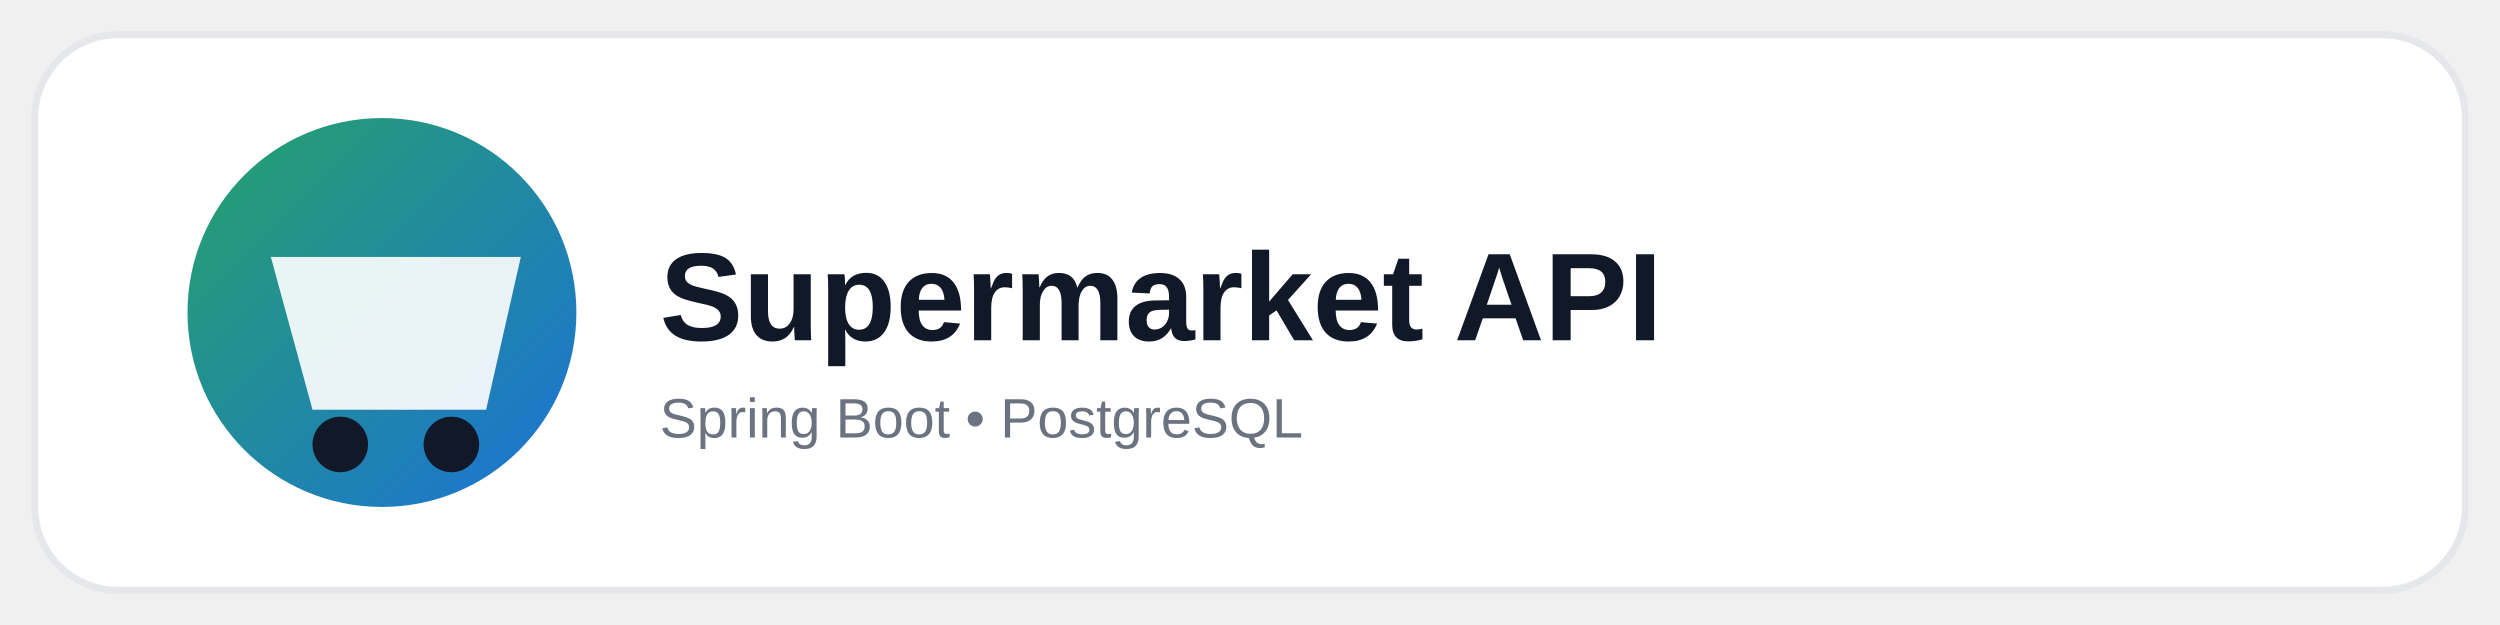
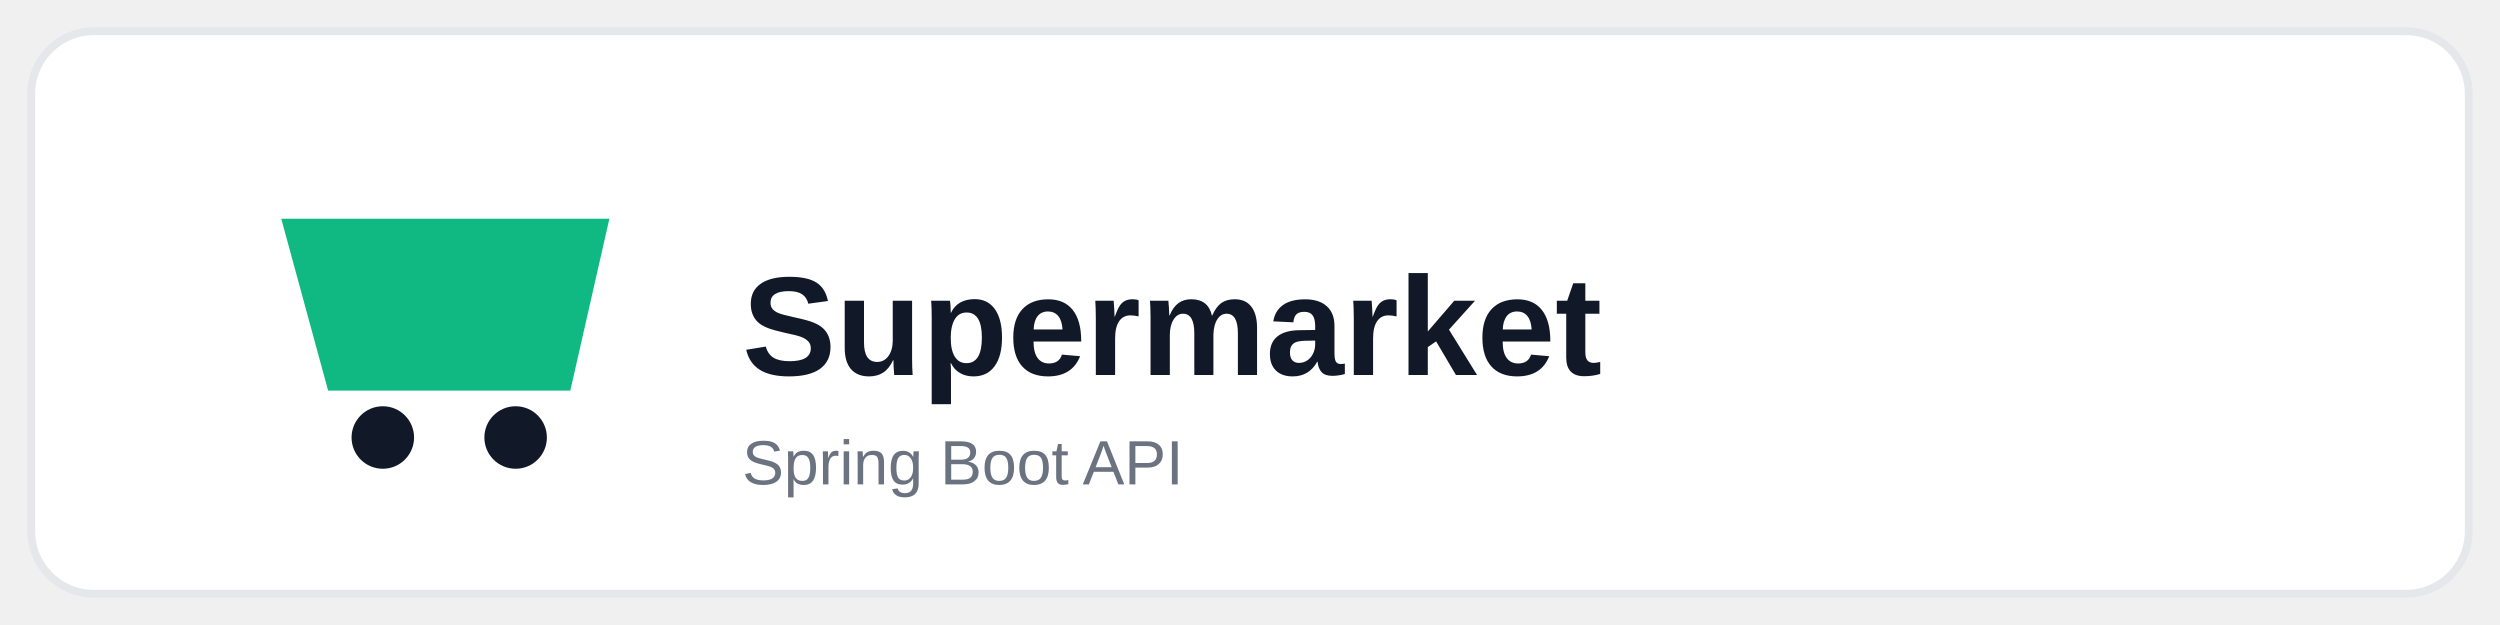
- <svg xmlns="http://www.w3.org/2000/svg" width="720" height="180" viewBox="0 0 720 180" role="img" aria-label="Supermarket logo">
-   <defs>
-     <linearGradient id="g" x1="0" y1="0" x2="1" y2="1">
-       <stop offset="0" stop-color="#26a269" />
-       <stop offset="1" stop-color="#1c71d8" />
-     </linearGradient>
-   </defs>
-   <rect x="10" y="10" width="700" height="160" rx="24" fill="#ffffff" stroke="#e5e7eb" stroke-width="2" />
-   <circle cx="110" cy="90" r="56" fill="url(#g)" />
-   <path d="M78 74h72l-10 44H90z" fill="#ffffff" opacity="0.9" />
-   <circle cx="98" cy="128" r="8" fill="#111827" />
-   <circle cx="130" cy="128" r="8" fill="#111827" />
-   <text x="190" y="98" font-family="Segoe UI, Arial, sans-serif" font-size="36" font-weight="700" fill="#111827">Supermarket API</text>
-   <text x="190" y="126" font-family="Segoe UI, Arial, sans-serif" font-size="16" fill="#6b7280">Spring Boot • PostgreSQL</text>
+ <svg xmlns="http://www.w3.org/2000/svg" width="640" height="160" viewBox="0 0 640 160" role="img" aria-label="Supermarket logo">
+   <rect x="8" y="8" width="624" height="144" rx="16" fill="#ffffff" stroke="#e5e7eb" stroke-width="2" />
+   <path d="M72 56h84l-10 44H84z" fill="#10b981" />
+   <circle cx="98" cy="112" r="8" fill="#111827" />
+   <circle cx="132" cy="112" r="8" fill="#111827" />
+   <text x="190" y="96" font-family="Segoe UI, Arial, sans-serif" font-size="36" font-weight="700" fill="#111827">Supermarket</text>
+   <text x="190" y="124" font-family="Segoe UI, Arial, sans-serif" font-size="16" fill="#6b7280">Spring Boot API</text>
</svg>
